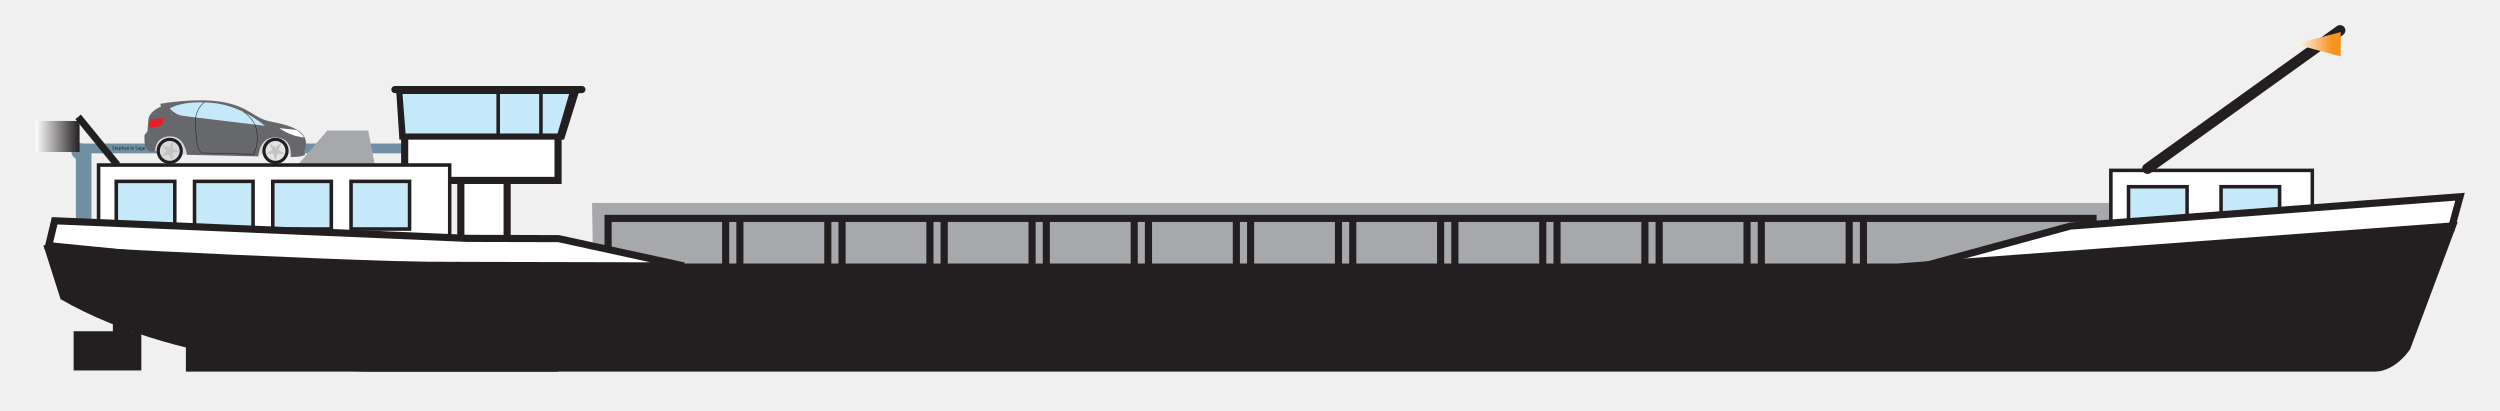
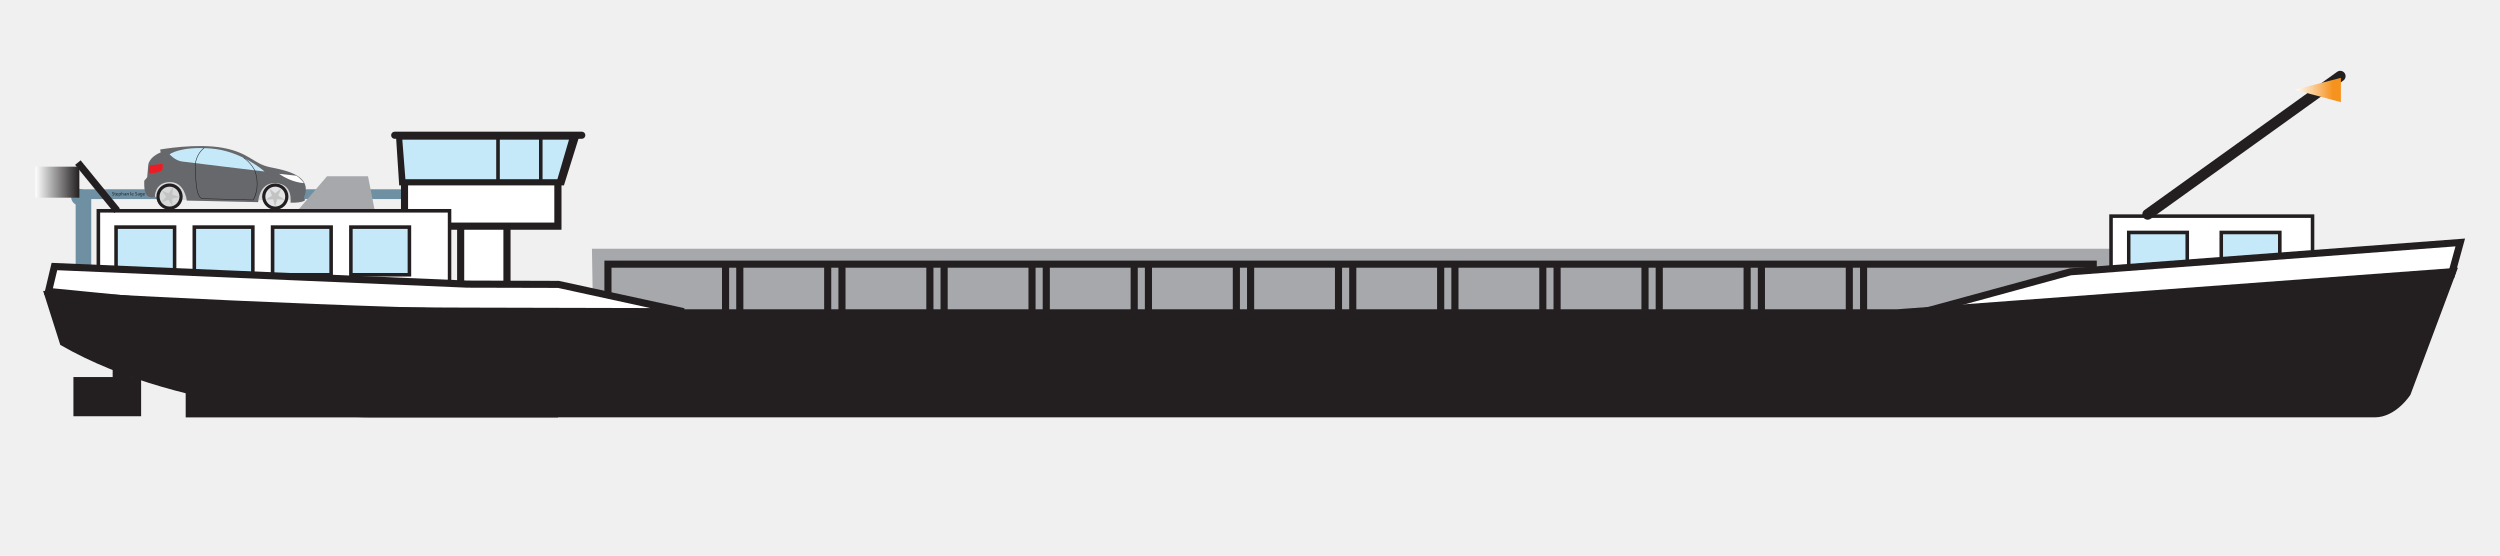
- <svg xmlns="http://www.w3.org/2000/svg" version="1.1" x="0px" y="0px" viewBox="0 0 648.13 106.31" style="enable-background:new 0 0 648.13 106.31;" xml:space="preserve">
+ <svg xmlns="http://www.w3.org/2000/svg" version="1.1" x="0px" y="0px" viewBox="0 0 648 144" style="enable-background:new 0 0 648 144;" xml:space="preserve">
  <style type="text/css">
	.st0{fill:#550700;}
	.st1{fill:#D7D8DA;}
	.st2{fill:#E2E3E4;}
	.st3{fill:#231F20;}
	.st4{fill:#932923;}
	.st5{fill:#FFFFFF;}
	.st6{fill:#C6E9FA;}
	.st7{fill:#EC1C24;}
	.st8{fill:#C4C3C3;}
	.st9{fill:url(#SVGID_1_);}
- 	.st10{fill:url(#SVGID_00000155104720226230753510000007681481114762183071_);}
+ 	.st10{fill:url(#SVGID_00000060714745437166811240000004412638005347199149_);}
	.st11{fill:#A6A8AB;}
	.st12{fill:#A4A7A9;}
- 	.st13{fill:url(#SVGID_00000119105077479408283960000004522940702205425844_);}
- 	.st14{fill:url(#SVGID_00000166644751385556594290000007307745952641479315_);}
- 	.st15{fill:url(#SVGID_00000142886301610017999920000008445078820789394567_);}
- 	.st16{fill:url(#SVGID_00000164510537010567242510000010784153378808066468_);}
+ 	.st13{fill:url(#SVGID_00000125579189503187141790000017364470497623212676_);}
+ 	.st14{fill:url(#SVGID_00000061459608448300145300000007321839220908619169_);}
+ 	.st15{fill:url(#SVGID_00000097463882657398165710000011693452086550449337_);}
+ 	.st16{fill:url(#SVGID_00000099656521255893623190000003098454120776783015_);}
	.st17{fill:#BDCCD4;}
	.st18{fill:#6E90A2;}
- 	.st19{fill:url(#SVGID_00000132067777531307514650000000228379265565093518_);}
- 	.st20{fill:url(#SVGID_00000011012477617414316630000004282841271186204081_);}
+ 	.st19{fill:url(#SVGID_00000125601758572205854260000006251645322084238734_);}
+ 	.st20{fill:url(#SVGID_00000029033707149459563870000007814366432248979602_);}
	.st21{fill:#67686B;}
</style>
  <g id="Ship">
</g>
-   <g id="Short-ship">
+   <g id="Container-short">
</g>
  <g id="Container">
</g>
-   <g id="Bulk">
+   <g id="Bulk-short">
    <g>
-       <rect x="19.67" y="39.69" class="st18" width="4.04" height="18.09" />
-       <polygon class="st18" points="116.47,39.75 19.25,39.75 21.12,37.21 116.47,37.21   " />
-       <path class="st18" d="M22.79,39.25c0,1.18-0.96,2.14-2.14,2.14c-1.18,0-2.14-0.96-2.14-2.14c0-1.18,0.96-2.14,2.14-2.14    C21.84,37.11,22.79,38.07,22.79,39.25z" />
-     </g>
-     <polygon class="st11" points="84.83,33.84 95.45,33.84 97.14,42.46 77.44,42.46  " />
-     <polygon class="st11" points="546.94,52.62 153.49,52.62 153.8,70.48 546.94,70.48  " />
-     <g>
-       <rect x="547.25" y="44.17" class="st5" width="52.23" height="25.4" />
-       <path class="st3" d="M546.78,70.03V43.71h53.15v25.86v0.45H546.78L546.78,70.03z M599.48,69.58v-0.46V69.58L599.48,69.58z     M547.71,69.12h51.31V44.63h-51.31V69.12L547.71,69.12z" />
-     </g>
-     <g>
-       <g>
-         <path class="st6" d="M567.01,60.19c0,0.31-0.26,0.57-0.57,0.57H552.4c-0.31,0-0.57-0.26-0.57-0.57V48.98     c0-0.31,0.26-0.57,0.57-0.57h14.04c0.31,0,0.57,0.26,0.57,0.57V60.19z" />
-       </g>
-       <path class="st3" d="M551.37,61.22V47.94h16.09v12.81v0.46H551.37L551.37,61.22z M567,60.76v-0.47V60.76L567,60.76z M552.29,60.29    h14.26l-0.01-11.42h-14.25V60.29L552.29,60.29z" />
-     </g>
-     <g>
-       <g>
-         <path class="st6" d="M590.99,60.19c0,0.31-0.26,0.57-0.57,0.57h-14.04c-0.31,0-0.57-0.26-0.57-0.57V48.98     c0-0.31,0.26-0.57,0.57-0.57h14.04c0.31,0,0.57,0.26,0.57,0.57V60.19z" />
-       </g>
-       <path class="st3" d="M575.35,61.22V47.94h16.1v12.81v0.46H575.35L575.35,61.22z M590.99,60.76v-0.47V60.76L590.99,60.76z     M576.27,60.29h14.25V48.87h-14.25V60.29L576.27,60.29z" />
-     </g>
-     <g>
-       <rect x="119.47" y="43.69" class="st5" width="12.01" height="43.72" />
-       <path class="st3" d="M118.54,88.33V43.69v-0.93h13.86v45.56H118.54L118.54,88.33z M120.39,86.48h10.16V44.61h-10.15L120.39,86.48    L120.39,86.48z" />
-     </g>
-     <g>
-       <rect x="104.92" y="34.6" class="st5" width="39.76" height="12.17" />
-       <path class="st3" d="M103.99,47.7V33.67h41.61v13.1v0.93H103.99L103.99,47.7z M144.67,46.77v-0.93V46.77L144.67,46.77z     M105.84,45.85h37.91V35.52h-37.91V45.85L105.84,45.85z" />
-     </g>
-     <polygon class="st3" points="146.23,36.21 103.54,36.21 102.66,22.67 150.47,22.67  " />
-     <polygon class="st6" points="144.55,34.6 105.15,34.6 104.35,24.37 147.54,24.37  " />
-     <g>
-       <rect x="25.56" y="42.79" class="st5" width="91.03" height="25.4" />
-       <path class="st3" d="M25.09,68.65V42.32h91.95v25.86v0.47H25.09L25.09,68.65z M116.59,68.19v-0.46V68.19L116.59,68.19z     M26.02,67.72h90.11V43.25H26.02V67.72L26.02,67.72z" />
-     </g>
-     <g>
-       <g>
-         <path class="st6" d="M45.32,58.81c0,0.31-0.26,0.57-0.57,0.57H30.71c-0.31,0-0.57-0.26-0.57-0.57V47.59     c0-0.31,0.26-0.57,0.57-0.57h14.04c0.31,0,0.57,0.26,0.57,0.57V58.81z" />
-       </g>
-       <path class="st3" d="M29.68,59.83V46.56h16.09v12.82v0.46H29.68L29.68,59.83z M45.32,59.37v-0.47V59.37L45.32,59.37z M30.61,58.91    h14.25V47.48H30.61V58.91L30.61,58.91z" />
-     </g>
-     <g>
-       <g>
-         <path class="st6" d="M65.61,58.81c0,0.31-0.26,0.57-0.57,0.57H51c-0.31,0-0.57-0.26-0.57-0.57V47.59c0-0.31,0.26-0.57,0.57-0.57     h14.04c0.31,0,0.57,0.26,0.57,0.57V58.81z" />
-       </g>
-       <path class="st3" d="M49.97,59.83V46.56h16.1v12.82v0.46H49.97L49.97,59.83z M65.61,59.37v-0.47V59.37L65.61,59.37z M50.89,58.91    h14.25V47.48H50.89V58.91L50.89,58.91z" />
-     </g>
-     <g>
-       <g>
-         <path class="st6" d="M85.9,58.81c0,0.31-0.26,0.57-0.57,0.57H71.29c-0.31,0-0.57-0.26-0.57-0.57V47.59     c0-0.31,0.26-0.57,0.57-0.57h14.04c0.31,0,0.57,0.26,0.57,0.57V58.81z" />
-       </g>
-       <path class="st3" d="M70.26,59.83V46.56h16.1v12.82v0.46H70.26L70.26,59.83z M85.9,59.37v-0.47V59.37L85.9,59.37z M71.18,58.91    h14.25V47.48H71.18V58.91L71.18,58.91z" />
-     </g>
-     <path class="st3" d="M156.72,75.09V55.7h386.83v18.47v0.93H156.72L156.72,75.09z M542.63,74.17v-0.92V74.17L542.63,74.17z    M158.57,73.25h383.14V57.54H158.57V73.25L158.57,73.25z" />
-     <g>
-       <g>
-         <path class="st6" d="M106.18,58.81c0,0.31-0.26,0.57-0.57,0.57H91.58c-0.31,0-0.57-0.26-0.57-0.57V47.59     c0-0.31,0.26-0.57,0.57-0.57h14.04c0.31,0,0.57,0.26,0.57,0.57V58.81z" />
-       </g>
-       <path class="st3" d="M90.55,59.83V46.56h16.09v12.82v0.46H90.55L90.55,59.83z M106.18,59.37v-0.47V59.37L106.18,59.37z     M91.47,58.91h14.25V47.48H91.47V58.91L91.47,58.91z" />
-     </g>
-     <g>
-       <polygon class="st5" points="635.46,59.39 637.77,51.01 536.63,58.62 495.75,69.78 592.97,64.01   " />
-       <path class="st3" d="M495.51,68.89l41.05-11.19L639,49.98l-2.65,9.65l-0.17,0.61l-43.16,4.69l-97.21,5.78L495.51,68.89    L495.51,68.89z M536.87,59.52l-32.3,8.82l88.3-5.25l41.87-4.55l1.79-6.52L536.87,59.52L536.87,59.52z" />
-     </g>
-     <g>
-       <polygon class="st5" points="12.63,63.71 14.17,57.24 121.18,61.8 144.72,61.86 177.28,68.94 121.17,68.81 62.28,68.57   " />
-       <path class="st3" d="M121.16,69.73l-58.98-0.24l-49.64-4.87l0.09-0.92l0.9,0.21l-0.9-0.21l-0.09,0.92l-1.06-0.1l1.96-8.24    l107.74,4.59l23.73,0.08l32.56,7.08l-0.2,1.82L121.16,69.73L121.16,69.73z M62.28,67.65l58.89,0.24L168.62,68l-23.91-5.22    l-23.57-0.06L14.9,58.19l-1.12,4.69L62.28,67.65L62.28,67.65z" />
-     </g>
-     <polygon class="st3" points="139.78,35.38 139.78,23.68 140.7,23.68 140.7,35.38 139.78,35.38  " />
-     <polygon class="st3" points="128.69,35.38 128.69,23.68 129.62,23.68 129.62,35.38 128.69,35.38  " />
-     <path class="st3" d="M138.88,68.32h352.97l145.32-10.77l-12.32,32.94c0,0-3.71,5.85-9.25,5.85c-5.54,0-519.38,0-519.38,0   s-48.03,0-80.52-18.78l-4.46-14.01C11.25,63.55,100.84,68.63,138.88,68.32z" />
-     <rect x="48.19" y="83.41" class="st3" width="96.52" height="12.93" />
-     <rect x="19.09" y="85.88" class="st3" width="17.55" height="10.16" />
-     <rect x="29.26" y="83.32" class="st3" width="4.93" height="3.18" />
-     <polygon class="st3" points="19.54,30.88 20.97,29.71 31.13,42.18 29.7,43.35 19.54,30.88  " />
-     <path class="st3" d="M102.37,24.14c-0.51,0-0.92-0.41-0.92-0.93l0,0c0-0.51,0.42-0.92,0.92-0.92l0,0h48.5   c0.51,0,0.92,0.41,0.92,0.92l0,0c0,0.52-0.42,0.93-0.92,0.93l0,0H102.37L102.37,24.14z" />
-     <g>
-       <polygon class="st3" points="187.2,70.48 187.2,57.08 189.05,57.08 189.05,70.48 187.2,70.48   " />
-       <polygon class="st3" points="190.9,70.48 190.9,57.08 192.74,57.08 192.74,70.48 190.9,70.48   " />
-     </g>
-     <g>
-       <polygon class="st3" points="213.69,70.48 213.69,57.08 215.53,57.08 215.53,70.48 213.69,70.48   " />
-       <polygon class="st3" points="217.38,70.48 217.38,57.08 219.23,57.08 219.23,70.48 217.38,70.48   " />
-     </g>
-     <g>
-       <polygon class="st3" points="240.16,70.48 240.16,57.08 242.01,57.08 242.01,70.48 240.16,70.48   " />
-       <polygon class="st3" points="243.85,70.48 243.85,57.08 245.71,57.08 245.71,70.48 243.85,70.48   " />
-     </g>
-     <g>
-       <polygon class="st3" points="266.64,70.48 266.64,57.08 268.49,57.08 268.49,70.48 266.64,70.48   " />
-       <polygon class="st3" points="270.34,70.48 270.34,57.08 272.18,57.08 272.18,70.48 270.34,70.48   " />
-     </g>
-     <g>
-       <polygon class="st3" points="293.13,70.48 293.13,57.08 294.97,57.08 294.97,70.48 293.13,70.48   " />
-       <polygon class="st3" points="296.81,70.48 296.81,57.08 298.67,57.08 298.67,70.48 296.81,70.48   " />
-     </g>
-     <g>
-       <polygon class="st3" points="319.6,70.48 319.6,57.08 321.45,57.08 321.45,70.48 319.6,70.48   " />
-       <polygon class="st3" points="323.3,70.48 323.3,57.08 325.14,57.08 325.14,70.48 323.3,70.48   " />
-     </g>
-     <g>
-       <polygon class="st3" points="346.08,70.48 346.08,57.08 347.93,57.08 347.93,70.48 346.08,70.48   " />
-       <polygon class="st3" points="349.78,70.48 349.78,57.08 351.63,57.08 351.63,70.48 349.78,70.48   " />
-     </g>
-     <g>
-       <polygon class="st3" points="372.56,70.48 372.56,57.08 374.41,57.08 374.41,70.48 372.56,70.48   " />
-       <polygon class="st3" points="376.25,70.48 376.25,57.08 378.11,57.08 378.11,70.48 376.25,70.48   " />
-     </g>
-     <g>
-       <polygon class="st3" points="399.04,70.48 399.04,57.08 400.89,57.08 400.89,70.48 399.04,70.48   " />
-       <polygon class="st3" points="402.74,70.48 402.74,57.08 404.58,57.08 404.58,70.48 402.74,70.48   " />
-     </g>
-     <g>
-       <polygon class="st3" points="425.52,70.48 425.52,57.08 427.37,57.08 427.37,70.48 425.52,70.48   " />
-       <polygon class="st3" points="429.21,70.48 429.21,57.08 431.07,57.08 431.07,70.48 429.21,70.48   " />
-     </g>
-     <g>
-       <polygon class="st3" points="452,70.48 452,57.08 453.85,57.08 453.85,70.48 452,70.48   " />
-       <polygon class="st3" points="455.7,70.48 455.7,57.08 457.54,57.08 457.54,70.48 455.7,70.48   " />
-     </g>
-     <g>
-       <polygon class="st3" points="478.48,70.48 478.48,57.08 480.33,57.08 480.33,70.48 478.48,70.48   " />
-       <polygon class="st3" points="482.18,70.48 482.18,57.08 484.02,57.08 484.02,70.48 482.18,70.48   " />
-     </g>
-     <g>
-       <line class="st5" x1="556.74" y1="43.71" x2="606.65" y2="7.89" />
-       <path class="st3" d="M555.62,44.51c-0.45-0.62-0.31-1.48,0.32-1.93l0,0l49.91-35.81c0.62-0.45,1.49-0.31,1.94,0.32l0,0    c0.44,0.62,0.3,1.49-0.32,1.93l0,0l-49.91,35.82c-0.24,0.17-0.53,0.26-0.81,0.26l0,0C556.31,45.09,555.88,44.89,555.62,44.51    L555.62,44.51z" />
-     </g>
-     <linearGradient id="SVGID_1_" gradientUnits="userSpaceOnUse" x1="9.244" y1="35.378" x2="20.637" y2="35.378">
-       <stop offset="0" style="stop-color:#FFFFFF" />
-       <stop offset="1" style="stop-color:#231F20" />
-     </linearGradient>
-     <rect x="9.24" y="31.36" class="st9" width="11.39" height="8.04" />
-     <linearGradient id="SVGID_00000117642418887492171050000013521680719340983427_" gradientUnits="userSpaceOnUse" x1="594.869" y1="11.479" x2="606.827" y2="11.479">
-       <stop offset="0" style="stop-color:#FFFFFF" />
-       <stop offset="0.83" style="stop-color:#F6921E" />
-     </linearGradient>
-     <polygon style="fill:url(#SVGID_00000117642418887492171050000013521680719340983427_);" points="606.83,14.63 594.87,11.42    606.83,8.32  " />
-     <g>
-       <g>
-         <polygon class="st1" points="39.89,35 75.71,35 75.71,40.03 43,40.03 39.89,39.02    " />
-         <g>
-           <path class="st2" d="M68.43,39.12c0,1.65,1.34,2.99,2.99,2.99c1.65,0,2.99-1.34,2.99-2.99c0-1.65-1.34-3-2.99-3      C69.76,36.12,68.43,37.46,68.43,39.12z" />
-           <path class="st3" d="M74.82,39.12c0,1.88-1.52,3.4-3.4,3.4l0,0c-1.88,0-3.4-1.52-3.41-3.4l0,0c0-1.89,1.53-3.41,3.41-3.41l0,0      C73.3,35.7,74.82,37.23,74.82,39.12L74.82,39.12z M74,39.12c0-1.43-1.15-2.58-2.58-2.58l0,0c-1.43,0-2.58,1.15-2.58,2.58l0,0      c0,1.42,1.16,2.58,2.58,2.58l0,0C72.85,41.69,74,40.54,74,39.12L74,39.12z" />
-         </g>
-         <g>
-           <path class="st1" d="M41.01,39.12c0,1.65,1.34,2.99,2.99,2.99S47,40.77,47,39.12c0-1.65-1.34-3-2.99-3S41.01,37.46,41.01,39.12z      " />
-           <path class="st3" d="M47.41,39.12c0,1.88-1.53,3.4-3.41,3.4l0,0c-1.88,0-3.4-1.52-3.4-3.4l0,0c0-1.89,1.52-3.41,3.4-3.41l0,0      C45.88,35.7,47.41,37.23,47.41,39.12L47.41,39.12z M46.59,39.12c0-1.43-1.16-2.58-2.58-2.58l0,0c-1.43,0-2.58,1.15-2.58,2.58      l0,0c0,1.42,1.16,2.58,2.58,2.58l0,0C45.43,41.69,46.59,40.54,46.59,39.12L46.59,39.12z" />
-         </g>
-         <g>
-           <path class="st21" d="M75.34,40.69c0,0,0.89-5.07-4.11-5.07c-4.11,0-4.25,4.93-4.25,4.93l-18.5-0.41c0,0-0.52-4.8-4.32-4.8      c-4.08,0-3.97,3.9-3.97,3.9s-1.3,0.41-2.12-0.55c-0.82-0.95-0.61-3.7-0.61-3.7l0.75-0.89l0.28-3.22c0,0,0.14-1.99,3.22-3.22      l-0.14-0.76c0,0,9.53-1.71,16.38-0.41c6.85,1.3,7.74,4.11,12.13,5c4.39,0.89,11.1,2.19,8.77,7.88L79.12,40      C79.12,40,78.91,40.76,75.34,40.69z" />
-           <path class="st5" d="M78.84,35.62c0,0-3.08-0.06-6.44-2.4l4.46,0.48C76.86,33.7,77.88,34.25,78.84,35.62z" />
-           <path class="st6" d="M68.63,32.6c0,0-5.89-5.35-13.91-5.96c-8.02-0.62-10.69,1.51-10.69,1.51s1.37,1.58,3.15,1.85      C48.96,30.28,68.63,32.6,68.63,32.6z" />
-           <path class="st3" d="M65.74,40.04c0.8-1.41,1.04-2.88,1.04-4.15l0,0c0-2.04-0.62-3.58-0.63-3.59l0,0c0,0-0.93-1.97-2.87-3.28      l0,0c-0.03-0.02-0.07-0.01-0.09,0.02l0,0c-0.02,0.03-0.01,0.07,0.02,0.09l0,0c1.9,1.29,2.82,3.22,2.82,3.22l0,0      c0,0,0.62,1.52,0.62,3.53l0,0c0,1.24-0.24,2.67-1.01,4.05l0,0l-12.8-0.34c0,0-0.06,0.03-0.18,0.03l0,0      c-0.28,0-0.87-0.18-1.31-1.63l0,0c-0.61-2.04-0.61-7.24-0.61-7.24l0,0c0.01,0,0.24-2.68,2.27-4.17l0,0      c0.03-0.02,0.04-0.06,0.01-0.1l0,0c-0.02-0.03-0.06-0.04-0.09-0.01l0,0c-2.08,1.53-2.32,4.25-2.33,4.27l0,0      c0,0.01,0,5.21,0.62,7.28l0,0c0.44,1.48,1.09,1.73,1.44,1.73l0,0c0.12,0,0.2-0.02,0.2-0.03l0,0l12.85,0.34L65.74,40.04      L65.74,40.04z" />
-           <path class="st7" d="M38.64,33.06c0,0,3.49,0.05,3.61-1.26v-1.23l-3.38,0.45C38.86,31.03,38.61,31.78,38.64,33.06z" />
-         </g>
-       </g>
-       <polygon class="st8" points="71.39,38.24 69.85,37 70.55,38.85 68.9,39.92 70.87,39.82 71.39,41.72 71.9,39.82 73.87,39.92     72.22,38.85 72.92,37   " />
-       <polygon class="st8" points="43.77,38.28 41.94,37.54 43.14,39.1 41.87,40.61 43.73,39.95 44.77,41.63 44.71,39.65 46.63,39.18     44.74,38.63 44.88,36.66   " />
-     </g>
-     <g>
-       <path class="st3" d="M29.13,38.67c0.05,0.03,0.12,0.06,0.2,0.06c0.12,0,0.19-0.06,0.19-0.15c0-0.08-0.05-0.13-0.16-0.17    c-0.14-0.05-0.23-0.13-0.23-0.25c0-0.14,0.11-0.24,0.28-0.24c0.09,0,0.15,0.02,0.19,0.04l-0.03,0.09    c-0.03-0.01-0.08-0.04-0.16-0.04c-0.12,0-0.17,0.07-0.17,0.13c0,0.09,0.05,0.12,0.17,0.17c0.15,0.06,0.22,0.13,0.22,0.26    c0,0.13-0.1,0.25-0.3,0.25c-0.08,0-0.18-0.03-0.22-0.06L29.13,38.67z" />
-       <path class="st3" d="M29.91,38.04v0.15h0.16v0.09h-0.16v0.34c0,0.08,0.02,0.12,0.09,0.12c0.03,0,0.05,0,0.06-0.01l0.01,0.09    c-0.02,0.01-0.06,0.01-0.1,0.01c-0.05,0-0.09-0.02-0.12-0.05c-0.03-0.04-0.04-0.09-0.04-0.17v-0.34h-0.1v-0.09h0.1v-0.12    L29.91,38.04z" />
-       <path class="st3" d="M30.26,38.52c0,0.15,0.1,0.22,0.21,0.22c0.08,0,0.13-0.01,0.17-0.03l0.02,0.08    c-0.04,0.02-0.11,0.04-0.21,0.04c-0.19,0-0.31-0.13-0.31-0.32c0-0.19,0.11-0.34,0.29-0.34c0.2,0,0.26,0.18,0.26,0.29    c0,0.03,0,0.04,0,0.05H30.26z M30.59,38.44c0-0.07-0.03-0.18-0.16-0.18c-0.11,0-0.17,0.1-0.18,0.18H30.59z" />
-       <path class="st3" d="M30.84,38.39c0-0.08,0-0.15,0-0.2h0.1l0,0.1h0c0.05-0.08,0.12-0.12,0.22-0.12c0.15,0,0.26,0.13,0.26,0.32    c0,0.22-0.14,0.33-0.28,0.33c-0.09,0-0.15-0.04-0.19-0.1h0v0.34h-0.11V38.39z M30.96,38.56c0,0.01,0,0.03,0,0.05    c0.02,0.08,0.09,0.13,0.17,0.13c0.12,0,0.19-0.1,0.19-0.24c0-0.13-0.06-0.23-0.19-0.23c-0.08,0-0.15,0.05-0.17,0.14    c0,0.01,0,0.03,0,0.05V38.56z" />
-       <path class="st3" d="M31.58,37.89h0.11v0.39h0c0.02-0.03,0.04-0.06,0.08-0.08c0.04-0.02,0.08-0.03,0.12-0.03    c0.08,0,0.22,0.05,0.22,0.27v0.37H32v-0.36c0-0.1-0.04-0.19-0.14-0.19c-0.07,0-0.13,0.05-0.15,0.12    c-0.01,0.01-0.01,0.03-0.01,0.05v0.38h-0.11V37.89z" />
-       <path class="st3" d="M32.73,38.66c0,0.05,0,0.1,0.01,0.15h-0.1l-0.01-0.08h0c-0.03,0.05-0.1,0.09-0.19,0.09    c-0.13,0-0.19-0.09-0.19-0.18c0-0.15,0.14-0.23,0.38-0.23V38.4c0-0.05-0.02-0.15-0.14-0.15c-0.06,0-0.12,0.02-0.17,0.05    l-0.02-0.08c0.05-0.03,0.13-0.05,0.21-0.05c0.19,0,0.24,0.13,0.24,0.26V38.66z M32.62,38.49c-0.12,0-0.27,0.02-0.27,0.14    c0,0.07,0.05,0.11,0.11,0.11c0.08,0,0.13-0.05,0.15-0.1c0-0.01,0-0.03,0-0.04V38.49z" />
-       <path class="st3" d="M32.92,38.36c0-0.07,0-0.12,0-0.17h0.1l0.01,0.1h0c0.03-0.06,0.1-0.11,0.21-0.11c0.09,0,0.22,0.05,0.22,0.27    v0.37h-0.11v-0.36c0-0.1-0.04-0.19-0.14-0.19c-0.07,0-0.13,0.05-0.15,0.12c-0.01,0.01-0.01,0.04-0.01,0.05v0.38h-0.12V38.36z" />
-       <path class="st3" d="M33.91,37.89h0.11v0.92h-0.11V37.89z" />
-       <path class="st3" d="M34.27,38.52c0,0.15,0.1,0.22,0.21,0.22c0.08,0,0.13-0.01,0.17-0.03l0.02,0.08    c-0.04,0.02-0.11,0.04-0.21,0.04c-0.19,0-0.31-0.13-0.31-0.32c0-0.19,0.11-0.34,0.29-0.34c0.2,0,0.26,0.18,0.26,0.29    c0,0.03,0,0.04,0,0.05H34.27z M34.61,38.44c0-0.07-0.03-0.18-0.16-0.18c-0.11,0-0.16,0.1-0.18,0.18H34.61z" />
-       <path class="st3" d="M35.12,38.67c0.05,0.03,0.12,0.06,0.2,0.06c0.12,0,0.18-0.06,0.18-0.15c0-0.08-0.05-0.13-0.16-0.17    c-0.14-0.05-0.23-0.13-0.23-0.25c0-0.14,0.11-0.24,0.28-0.24c0.09,0,0.15,0.02,0.19,0.04l-0.03,0.09    c-0.03-0.01-0.09-0.04-0.17-0.04c-0.12,0-0.16,0.07-0.16,0.13c0,0.09,0.05,0.12,0.17,0.17c0.15,0.06,0.22,0.13,0.22,0.26    c0,0.13-0.1,0.25-0.3,0.25c-0.08,0-0.18-0.03-0.22-0.06L35.12,38.67z" />
-       <path class="st3" d="M36.22,38.66c0,0.05,0,0.1,0.01,0.15h-0.1l-0.01-0.08h0c-0.04,0.05-0.1,0.09-0.19,0.09    c-0.12,0-0.19-0.09-0.19-0.18c0-0.15,0.13-0.23,0.38-0.23V38.4c0-0.05-0.01-0.15-0.14-0.15c-0.06,0-0.12,0.02-0.16,0.05    l-0.03-0.08c0.05-0.03,0.13-0.05,0.21-0.05c0.19,0,0.24,0.13,0.24,0.26V38.66z M36.11,38.49c-0.13,0-0.27,0.02-0.27,0.14    c0,0.07,0.05,0.11,0.11,0.11c0.08,0,0.14-0.05,0.15-0.1c0-0.01,0.01-0.03,0.01-0.04V38.49z" />
-       <path class="st3" d="M36.93,38.72c0,0.14-0.03,0.23-0.09,0.28c-0.06,0.06-0.15,0.08-0.23,0.08c-0.07,0-0.16-0.02-0.21-0.05    l0.03-0.09c0.04,0.03,0.11,0.05,0.18,0.05c0.11,0,0.2-0.06,0.2-0.22v-0.07h0c-0.03,0.06-0.1,0.11-0.2,0.11    c-0.16,0-0.27-0.14-0.27-0.31c0-0.21,0.14-0.33,0.28-0.33c0.11,0,0.17,0.05,0.2,0.11l0,0l0-0.09h0.1c0,0.04,0,0.09,0,0.17V38.72z     M36.82,38.43c0-0.02,0-0.04-0.01-0.05c-0.02-0.07-0.08-0.12-0.16-0.12c-0.11,0-0.19,0.1-0.19,0.24c0,0.12,0.06,0.23,0.19,0.23    c0.07,0,0.14-0.05,0.16-0.12c0.01-0.02,0.01-0.04,0.01-0.06V38.43z" />
-       <path class="st3" d="M37.19,38.52c0,0.15,0.1,0.22,0.21,0.22c0.08,0,0.13-0.01,0.17-0.03l0.02,0.08    c-0.04,0.02-0.11,0.04-0.21,0.04c-0.19,0-0.31-0.13-0.31-0.32c0-0.19,0.11-0.34,0.3-0.34c0.2,0,0.26,0.18,0.26,0.29    c0,0.03,0,0.04,0,0.05H37.19z M37.52,38.44c0-0.07-0.03-0.18-0.15-0.18c-0.12,0-0.17,0.1-0.18,0.18H37.52z" />
+       <g>
+         <rect x="19.61" y="51.53" class="st18" width="4.04" height="18.09" />
+         <polygon class="st18" points="116.4,51.59 19.19,51.59 21.05,49.05 116.4,49.05    " />
+         <path class="st18" d="M22.73,51.09c0,1.18-0.96,2.14-2.14,2.14c-1.18,0-2.14-0.96-2.14-2.14c0-1.18,0.96-2.14,2.14-2.14     C21.77,48.96,22.73,49.91,22.73,51.09z" />
+       </g>
+       <polygon class="st11" points="84.76,45.69 95.39,45.69 97.08,54.31 77.38,54.31   " />
+       <polygon class="st11" points="546.88,64.47 153.43,64.47 153.73,82.32 546.88,82.32   " />
+       <g>
+         <rect x="547.18" y="56.02" class="st5" width="52.23" height="25.4" />
+         <path class="st3" d="M546.72,81.88V55.56h53.15v25.86v0.45H546.72L546.72,81.88z M599.42,81.42v-0.46V81.42L599.42,81.42z      M547.64,80.96h51.31V56.48h-51.31V80.96L547.64,80.96z" />
+       </g>
+       <g>
+         <g>
+           <path class="st6" d="M566.94,72.04c0,0.31-0.26,0.57-0.57,0.57h-14.04c-0.31,0-0.57-0.26-0.57-0.57V60.82      c0-0.31,0.26-0.57,0.57-0.57h14.04c0.31,0,0.57,0.26,0.57,0.57V72.04z" />
+         </g>
+         <path class="st3" d="M551.31,73.06V59.79h16.09V72.6v0.46H551.31L551.31,73.06z M566.94,72.6v-0.47V72.6L566.94,72.6z      M552.22,72.14h14.26l-0.01-11.42h-14.25V72.14L552.22,72.14z" />
+       </g>
+       <g>
+         <g>
+           <path class="st6" d="M590.93,72.04c0,0.31-0.26,0.57-0.57,0.57h-14.04c-0.31,0-0.57-0.26-0.57-0.57V60.82      c0-0.31,0.26-0.57,0.57-0.57h14.04c0.31,0,0.57,0.26,0.57,0.57V72.04z" />
+         </g>
+         <path class="st3" d="M575.29,73.06V59.79h16.1V72.6v0.46H575.29L575.29,73.06z M590.92,72.6v-0.47V72.6L590.92,72.6z      M576.21,72.14h14.25V60.72h-14.25V72.14L576.21,72.14z" />
+       </g>
+       <g>
+         <rect x="119.4" y="55.54" class="st5" width="12.01" height="43.72" />
+         <path class="st3" d="M118.48,100.18V55.54v-0.93h13.86v45.56H118.48L118.48,100.18z M120.32,98.33h10.16V56.46h-10.15     L120.32,98.33L120.32,98.33z" />
+       </g>
+       <g>
+         <rect x="104.85" y="46.44" class="st5" width="39.76" height="12.17" />
+         <path class="st3" d="M103.93,59.54V45.52h41.61v13.1v0.93H103.93L103.93,59.54z M144.61,58.62v-0.93V58.62L144.61,58.62z      M105.77,57.69h37.91V47.37h-37.91V57.69L105.77,57.69z" />
+       </g>
+       <polygon class="st3" points="146.17,48.06 103.47,48.06 102.59,34.52 150.4,34.52   " />
+       <polygon class="st6" points="144.48,46.44 105.08,46.44 104.28,36.21 147.48,36.21   " />
+       <g>
+         <rect x="25.5" y="54.63" class="st5" width="91.03" height="25.4" />
+         <path class="st3" d="M25.03,80.5V54.17h91.95v25.86v0.47H25.03L25.03,80.5z M116.52,80.03v-0.46V80.03L116.52,80.03z      M25.96,79.57h90.11V55.1H25.96V79.57L25.96,79.57z" />
+       </g>
+       <g>
+         <g>
+           <path class="st6" d="M45.25,70.65c0,0.31-0.26,0.57-0.57,0.57H30.65c-0.31,0-0.57-0.26-0.57-0.57V59.44      c0-0.31,0.26-0.57,0.57-0.57h14.04c0.31,0,0.57,0.26,0.57,0.57V70.65z" />
+         </g>
+         <path class="st3" d="M29.62,71.68V58.4h16.09v12.82v0.46H29.62L29.62,71.68z M45.26,71.22v-0.47V71.22L45.26,71.22z M30.54,70.76     h14.25V59.33H30.54V70.76L30.54,70.76z" />
+       </g>
+       <g>
+         <g>
+           <path class="st6" d="M65.54,70.65c0,0.31-0.26,0.57-0.57,0.57H50.94c-0.31,0-0.57-0.26-0.57-0.57V59.44      c0-0.31,0.26-0.57,0.57-0.57h14.04c0.31,0,0.57,0.26,0.57,0.57V70.65z" />
+         </g>
+         <path class="st3" d="M49.9,71.68V58.4H66v12.82v0.46H49.9L49.9,71.68z M65.54,71.22v-0.47V71.22L65.54,71.22z M50.83,70.76h14.25     V59.33H50.83V70.76L50.83,70.76z" />
+       </g>
+       <g>
+         <g>
+           <path class="st6" d="M85.83,70.65c0,0.31-0.26,0.57-0.57,0.57H71.23c-0.31,0-0.57-0.26-0.57-0.57V59.44      c0-0.31,0.26-0.57,0.57-0.57h14.04c0.31,0,0.57,0.26,0.57,0.57V70.65z" />
+         </g>
+         <path class="st3" d="M70.19,71.68V58.4h16.1v12.82v0.46H70.19L70.19,71.68z M85.83,71.22v-0.47V71.22L85.83,71.22z M71.12,70.76     h14.25V59.33H71.12V70.76L71.12,70.76z" />
+       </g>
+       <path class="st3" d="M156.66,86.94V67.55h386.83v18.47v0.93H156.66L156.66,86.94z M542.57,86.01V85.1V86.01L542.57,86.01z     M158.5,85.1h383.14V69.39H158.5V85.1L158.5,85.1z" />
+       <g>
+         <g>
+           <path class="st6" d="M106.12,70.65c0,0.31-0.26,0.57-0.57,0.57H91.51c-0.31,0-0.57-0.26-0.57-0.57V59.44      c0-0.31,0.26-0.57,0.57-0.57h14.04c0.31,0,0.57,0.26,0.57,0.57V70.65z" />
+         </g>
+         <path class="st3" d="M90.49,71.68V58.4h16.09v12.82v0.46H90.49L90.49,71.68z M106.12,71.22v-0.47V71.22L106.12,71.22z      M91.41,70.76h14.25V59.33H91.41V70.76L91.41,70.76z" />
+       </g>
+       <g>
+         <polygon class="st5" points="635.4,71.24 637.7,62.85 536.56,70.47 495.69,81.63 592.91,75.86    " />
+         <path class="st3" d="M495.45,80.74l41.05-11.19l102.44-7.72l-2.65,9.65l-0.17,0.61l-43.16,4.69l-97.21,5.78L495.45,80.74     L495.45,80.74z M536.8,71.36l-32.3,8.82l88.3-5.25l41.87-4.55l1.79-6.52L536.8,71.36L536.8,71.36z" />
+       </g>
+       <g>
+         <polygon class="st5" points="12.57,75.56 14.11,69.09 121.11,73.65 144.65,73.71 177.21,80.79 121.1,80.66 62.21,80.42    " />
+         <path class="st3" d="M121.1,81.58l-58.98-0.24l-49.64-4.87l0.09-0.92l0.9,0.21l-0.9-0.21l-0.09,0.92l-1.06-0.1l1.96-8.24     l107.74,4.59l23.73,0.08l32.56,7.08l-0.2,1.82L121.1,81.58L121.1,81.58z M62.22,79.49l58.89,0.24l47.45,0.12l-23.91-5.22     l-23.57-0.06L14.83,70.04l-1.12,4.69L62.22,79.49L62.22,79.49z" />
+       </g>
+       <polygon class="st3" points="139.71,47.22 139.71,35.53 140.63,35.53 140.63,47.22 139.71,47.22   " />
+       <polygon class="st3" points="128.62,47.22 128.62,35.53 129.55,35.53 129.55,47.22 128.62,47.22   " />
+       <path class="st3" d="M138.81,80.16h352.97L637.1,69.39l-12.32,32.94c0,0-3.71,5.85-9.25,5.85c-5.54,0-519.38,0-519.38,0    s-48.03,0-80.52-18.78L11.18,75.4C11.18,75.4,100.78,80.48,138.81,80.16z" />
+       <rect x="48.13" y="95.26" class="st3" width="96.52" height="12.93" />
+       <rect x="19.03" y="97.73" class="st3" width="17.55" height="10.16" />
+       <rect x="29.2" y="95.17" class="st3" width="4.93" height="3.18" />
+       <polygon class="st3" points="19.47,42.73 20.9,41.56 31.07,54.03 29.63,55.19 19.47,42.73   " />
+       <path class="st3" d="M102.3,35.98c-0.51,0-0.92-0.41-0.92-0.93l0,0c0-0.51,0.42-0.92,0.92-0.92l0,0h48.5    c0.51,0,0.92,0.41,0.92,0.92l0,0c0,0.52-0.42,0.93-0.92,0.93l0,0H102.3L102.3,35.98z" />
+       <g>
+         <polygon class="st3" points="187.14,82.33 187.14,68.93 188.99,68.93 188.99,82.33 187.14,82.33    " />
+         <polygon class="st3" points="190.83,82.33 190.83,68.93 192.68,68.93 192.68,82.33 190.83,82.33    " />
+       </g>
+       <g>
+         <polygon class="st3" points="213.62,82.33 213.62,68.93 215.46,68.93 215.46,82.33 213.62,82.33    " />
+         <polygon class="st3" points="217.32,82.33 217.32,68.93 219.16,68.93 219.16,82.33 217.32,82.33    " />
+       </g>
+       <g>
+         <polygon class="st3" points="240.1,82.33 240.1,68.93 241.95,68.93 241.95,82.33 240.1,82.33    " />
+         <polygon class="st3" points="243.79,82.33 243.79,68.93 245.64,68.93 245.64,82.33 243.79,82.33    " />
+       </g>
+       <g>
+         <polygon class="st3" points="266.58,82.33 266.58,68.93 268.42,68.93 268.42,82.33 266.58,82.33    " />
+         <polygon class="st3" points="270.27,82.33 270.27,68.93 272.12,68.93 272.12,82.33 270.27,82.33    " />
+       </g>
+       <g>
+         <polygon class="st3" points="293.06,82.33 293.06,68.93 294.91,68.93 294.91,82.33 293.06,82.33    " />
+         <polygon class="st3" points="296.75,82.33 296.75,68.93 298.6,68.93 298.6,82.33 296.75,82.33    " />
+       </g>
+       <g>
+         <polygon class="st3" points="319.54,82.33 319.54,68.93 321.39,68.93 321.39,82.33 319.54,82.33    " />
+         <polygon class="st3" points="323.23,82.33 323.23,68.93 325.08,68.93 325.08,82.33 323.23,82.33    " />
+       </g>
+       <g>
+         <polygon class="st3" points="346.02,82.33 346.02,68.93 347.86,68.93 347.86,82.33 346.02,82.33    " />
+         <polygon class="st3" points="349.71,82.33 349.71,68.93 351.56,68.93 351.56,82.33 349.71,82.33    " />
+       </g>
+       <g>
+         <polygon class="st3" points="372.49,82.33 372.49,68.93 374.35,68.93 374.35,82.33 372.49,82.33    " />
+         <polygon class="st3" points="376.19,82.33 376.19,68.93 378.04,68.93 378.04,82.33 376.19,82.33    " />
+       </g>
+       <g>
+         <polygon class="st3" points="398.98,82.33 398.98,68.93 400.82,68.93 400.82,82.33 398.98,82.33    " />
+         <polygon class="st3" points="402.67,82.33 402.67,68.93 404.52,68.93 404.52,82.33 402.67,82.33    " />
+       </g>
+       <g>
+         <polygon class="st3" points="425.46,82.33 425.46,68.93 427.31,68.93 427.31,82.33 425.46,82.33    " />
+         <polygon class="st3" points="429.15,82.33 429.15,68.93 431,68.93 431,82.33 429.15,82.33    " />
+       </g>
+       <g>
+         <polygon class="st3" points="451.93,82.33 451.93,68.93 453.78,68.93 453.78,82.33 451.93,82.33    " />
+         <polygon class="st3" points="455.63,82.33 455.63,68.93 457.48,68.93 457.48,82.33 455.63,82.33    " />
+       </g>
+       <g>
+         <polygon class="st3" points="478.42,82.33 478.42,68.93 480.26,68.93 480.26,82.33 478.42,82.33    " />
+         <polygon class="st3" points="482.12,82.33 482.12,68.93 483.96,68.93 483.96,82.33 482.12,82.33    " />
+       </g>
+       <g>
+         <line class="st5" x1="556.68" y1="55.56" x2="606.59" y2="19.74" />
+         <path class="st3" d="M555.55,56.36c-0.45-0.62-0.31-1.48,0.32-1.93l0,0l49.91-35.81c0.62-0.45,1.49-0.31,1.94,0.32l0,0     c0.44,0.62,0.3,1.49-0.32,1.93l0,0l-49.91,35.82c-0.24,0.17-0.53,0.26-0.81,0.26l0,0C556.24,56.94,555.82,56.74,555.55,56.36     L555.55,56.36z" />
+       </g>
+       <linearGradient id="SVGID_1_" gradientUnits="userSpaceOnUse" x1="9.179" y1="47.224" x2="20.572" y2="47.224">
+         <stop offset="0" style="stop-color:#FFFFFF" />
+         <stop offset="1" style="stop-color:#231F20" />
+       </linearGradient>
+       <rect x="9.18" y="43.2" class="st9" width="11.39" height="8.04" />
+       <linearGradient id="SVGID_00000116918878980965573160000017371941773768736440_" gradientUnits="userSpaceOnUse" x1="594.804" y1="23.325" x2="606.762" y2="23.325">
+         <stop offset="0" style="stop-color:#FFFFFF" />
+         <stop offset="0.83" style="stop-color:#F6921E" />
+       </linearGradient>
+       <polygon style="fill:url(#SVGID_00000116918878980965573160000017371941773768736440_);" points="606.76,26.48 594.8,23.27     606.76,20.17   " />
+       <g>
+         <g>
+           <polygon class="st1" points="39.83,46.85 75.65,46.85 75.65,51.87 42.94,51.87 39.83,50.87     " />
+           <g>
+             <path class="st2" d="M68.36,50.96c0,1.65,1.34,2.99,2.99,2.99c1.65,0,2.99-1.34,2.99-2.99c0-1.65-1.34-3-2.99-3       C69.7,47.97,68.36,49.31,68.36,50.96z" />
+             <path class="st3" d="M74.76,50.96c0,1.88-1.52,3.4-3.4,3.4l0,0c-1.88,0-3.4-1.52-3.41-3.4l0,0c0-1.89,1.53-3.41,3.41-3.41l0,0       C73.23,47.55,74.76,49.08,74.76,50.96L74.76,50.96z M73.93,50.96c0-1.43-1.15-2.58-2.58-2.58l0,0c-1.43,0-2.58,1.15-2.58,2.58       l0,0c0,1.42,1.16,2.58,2.58,2.58l0,0C72.78,53.54,73.93,52.38,73.93,50.96L73.93,50.96z" />
+           </g>
+           <g>
+             <path class="st1" d="M40.95,50.96c0,1.65,1.34,2.99,2.99,2.99s2.99-1.34,2.99-2.99c0-1.65-1.34-3-2.99-3       S40.95,49.31,40.95,50.96z" />
+             <path class="st3" d="M47.35,50.96c0,1.88-1.53,3.4-3.41,3.4l0,0c-1.88,0-3.4-1.52-3.4-3.4l0,0c0-1.89,1.52-3.41,3.4-3.41l0,0       C45.82,47.55,47.35,49.08,47.35,50.96L47.35,50.96z M46.52,50.96c0-1.43-1.16-2.58-2.58-2.58l0,0c-1.43,0-2.58,1.15-2.58,2.58       l0,0c0,1.42,1.16,2.58,2.58,2.58l0,0C45.36,53.54,46.52,52.38,46.52,50.96L46.52,50.96z" />
+           </g>
+           <g>
+             <path class="st21" d="M75.28,52.54c0,0,0.89-5.07-4.11-5.07c-4.11,0-4.25,4.93-4.25,4.93l-18.5-0.41c0,0-0.52-4.8-4.32-4.8       c-4.08,0-3.97,3.9-3.97,3.9s-1.3,0.41-2.12-0.55c-0.82-0.95-0.61-3.7-0.61-3.7l0.75-0.89l0.28-3.22c0,0,0.14-1.99,3.22-3.22       l-0.14-0.76c0,0,9.53-1.71,16.38-0.41c6.85,1.3,7.74,4.11,12.13,5c4.39,0.89,11.1,2.19,8.77,7.88l0.28,0.62       C79.05,51.85,78.84,52.6,75.28,52.54z" />
+             <path class="st5" d="M78.78,47.46c0,0-3.08-0.06-6.44-2.4l4.46,0.48C76.79,45.54,77.82,46.09,78.78,47.46z" />
+             <path class="st6" d="M68.56,44.45c0,0-5.89-5.35-13.91-5.96c-8.02-0.62-10.69,1.51-10.69,1.51s1.37,1.58,3.15,1.85       C48.9,42.12,68.56,44.45,68.56,44.45z" />
+             <path class="st3" d="M65.68,51.88c0.8-1.41,1.04-2.88,1.04-4.15l0,0c0-2.04-0.62-3.58-0.63-3.59l0,0c0,0-0.93-1.97-2.87-3.28       l0,0c-0.03-0.02-0.07-0.01-0.09,0.02l0,0c-0.02,0.03-0.01,0.07,0.02,0.09l0,0c1.9,1.29,2.82,3.22,2.82,3.22l0,0       c0,0,0.62,1.52,0.62,3.53l0,0c0,1.24-0.24,2.67-1.01,4.05l0,0l-12.8-0.34c0,0-0.06,0.03-0.18,0.03l0,0       c-0.28,0-0.87-0.18-1.31-1.63l0,0c-0.61-2.04-0.61-7.24-0.61-7.24l0,0c0.01,0,0.24-2.68,2.27-4.17l0,0       c0.03-0.02,0.04-0.06,0.01-0.1l0,0c-0.02-0.03-0.06-0.04-0.09-0.01l0,0c-2.08,1.53-2.32,4.25-2.33,4.27l0,0       c0,0.01,0,5.21,0.62,7.28l0,0c0.44,1.48,1.09,1.73,1.44,1.73l0,0c0.12,0,0.2-0.02,0.2-0.03l0,0l12.85,0.34L65.68,51.88       L65.68,51.88z" />
+             <path class="st7" d="M38.57,44.91c0,0,3.49,0.05,3.61-1.26v-1.23l-3.38,0.45C38.8,42.87,38.55,43.62,38.57,44.91z" />
+           </g>
+         </g>
+         <polygon class="st8" points="71.32,50.08 69.79,48.85 70.49,50.69 68.84,51.76 70.81,51.66 71.32,53.57 71.84,51.66 73.81,51.76      72.16,50.69 72.86,48.85    " />
+         <polygon class="st8" points="43.7,50.13 41.87,49.39 43.08,50.95 41.81,52.46 43.66,51.79 44.7,53.47 44.65,51.5 46.56,51.03      44.68,50.48 44.82,48.5    " />
+       </g>
+       <g>
+         <path class="st3" d="M29.07,50.52c0.05,0.03,0.12,0.06,0.2,0.06c0.12,0,0.19-0.06,0.19-0.15c0-0.08-0.05-0.13-0.16-0.17     c-0.14-0.05-0.23-0.13-0.23-0.25c0-0.14,0.11-0.24,0.28-0.24c0.09,0,0.15,0.02,0.19,0.04l-0.03,0.09     c-0.03-0.01-0.08-0.04-0.16-0.04c-0.12,0-0.17,0.07-0.17,0.13c0,0.09,0.05,0.12,0.17,0.17c0.15,0.06,0.22,0.13,0.22,0.26     c0,0.13-0.1,0.25-0.3,0.25c-0.08,0-0.18-0.03-0.22-0.06L29.07,50.52z" />
+         <path class="st3" d="M29.85,49.88v0.15h0.16v0.09h-0.16v0.34c0,0.08,0.02,0.12,0.09,0.12c0.03,0,0.05,0,0.06-0.01L30,50.66     c-0.02,0.01-0.06,0.01-0.1,0.01c-0.05,0-0.09-0.02-0.12-0.05c-0.03-0.04-0.04-0.09-0.04-0.17v-0.34h-0.1v-0.09h0.1v-0.12     L29.85,49.88z" />
+         <path class="st3" d="M30.19,50.37c0,0.15,0.1,0.22,0.21,0.22c0.08,0,0.13-0.01,0.17-0.03l0.02,0.08     c-0.04,0.02-0.11,0.04-0.21,0.04c-0.19,0-0.31-0.13-0.31-0.32c0-0.19,0.11-0.34,0.29-0.34c0.2,0,0.26,0.18,0.26,0.29     c0,0.03,0,0.04,0,0.05H30.19z M30.53,50.28c0-0.07-0.03-0.18-0.16-0.18c-0.11,0-0.17,0.1-0.18,0.18H30.53z" />
+         <path class="st3" d="M30.78,50.24c0-0.08,0-0.15,0-0.2h0.1l0,0.1h0c0.05-0.08,0.12-0.12,0.22-0.12c0.15,0,0.26,0.13,0.26,0.32     c0,0.22-0.14,0.33-0.28,0.33c-0.09,0-0.15-0.04-0.19-0.1h0v0.34h-0.11V50.24z M30.89,50.41c0,0.01,0,0.03,0,0.05     c0.02,0.08,0.09,0.13,0.17,0.13c0.12,0,0.19-0.1,0.19-0.24c0-0.13-0.06-0.23-0.19-0.23c-0.08,0-0.15,0.05-0.17,0.14     c0,0.01,0,0.03,0,0.05V50.41z" />
+         <path class="st3" d="M31.51,49.74h0.11v0.39h0c0.02-0.03,0.04-0.06,0.08-0.08c0.04-0.02,0.08-0.03,0.12-0.03     c0.08,0,0.22,0.05,0.22,0.27v0.37h-0.11V50.3c0-0.1-0.04-0.19-0.14-0.19c-0.07,0-0.13,0.05-0.15,0.12     c-0.01,0.01-0.01,0.03-0.01,0.05v0.38h-0.11V49.74z" />
+         <path class="st3" d="M32.67,50.51c0,0.05,0,0.1,0.01,0.15h-0.1l-0.01-0.08h0c-0.03,0.05-0.1,0.09-0.19,0.09     c-0.13,0-0.19-0.09-0.19-0.18c0-0.15,0.14-0.23,0.38-0.23v-0.01c0-0.05-0.02-0.15-0.14-0.15c-0.06,0-0.12,0.02-0.17,0.05     l-0.02-0.08c0.05-0.03,0.13-0.05,0.21-0.05c0.19,0,0.24,0.13,0.24,0.26V50.51z M32.56,50.34c-0.12,0-0.27,0.02-0.27,0.14     c0,0.07,0.05,0.11,0.11,0.11c0.08,0,0.13-0.05,0.15-0.1c0-0.01,0-0.03,0-0.04V50.34z" />
+         <path class="st3" d="M32.85,50.2c0-0.07,0-0.12,0-0.17h0.1l0.01,0.1h0c0.03-0.06,0.1-0.11,0.21-0.11c0.09,0,0.22,0.05,0.22,0.27     v0.37h-0.11V50.3c0-0.1-0.04-0.19-0.14-0.19c-0.07,0-0.13,0.05-0.15,0.12c-0.01,0.01-0.01,0.04-0.01,0.05v0.38h-0.12V50.2z" />
+         <path class="st3" d="M33.84,49.74h0.11v0.92h-0.11V49.74z" />
+         <path class="st3" d="M34.21,50.37c0,0.15,0.1,0.22,0.21,0.22c0.08,0,0.13-0.01,0.17-0.03l0.02,0.08     c-0.04,0.02-0.11,0.04-0.21,0.04c-0.19,0-0.31-0.13-0.31-0.32c0-0.19,0.11-0.34,0.29-0.34c0.2,0,0.26,0.18,0.26,0.29     c0,0.03,0,0.04,0,0.05H34.21z M34.54,50.28c0-0.07-0.03-0.18-0.16-0.18c-0.11,0-0.16,0.1-0.18,0.18H34.54z" />
+         <path class="st3" d="M35.06,50.52c0.05,0.03,0.12,0.06,0.2,0.06c0.12,0,0.18-0.06,0.18-0.15c0-0.08-0.05-0.13-0.16-0.17     c-0.14-0.05-0.23-0.13-0.23-0.25c0-0.14,0.11-0.24,0.28-0.24c0.09,0,0.15,0.02,0.19,0.04l-0.03,0.09     c-0.03-0.01-0.09-0.04-0.17-0.04c-0.12,0-0.16,0.07-0.16,0.13c0,0.09,0.05,0.12,0.17,0.17c0.15,0.06,0.22,0.13,0.22,0.26     c0,0.13-0.1,0.25-0.3,0.25c-0.08,0-0.18-0.03-0.22-0.06L35.06,50.52z" />
+         <path class="st3" d="M36.15,50.51c0,0.05,0,0.1,0.01,0.15h-0.1l-0.01-0.08h0c-0.04,0.05-0.1,0.09-0.19,0.09     c-0.12,0-0.19-0.09-0.19-0.18c0-0.15,0.13-0.23,0.38-0.23v-0.01c0-0.05-0.01-0.15-0.14-0.15c-0.06,0-0.12,0.02-0.16,0.05     l-0.03-0.08c0.05-0.03,0.13-0.05,0.21-0.05c0.19,0,0.24,0.13,0.24,0.26V50.51z M36.04,50.34c-0.13,0-0.27,0.02-0.27,0.14     c0,0.07,0.05,0.11,0.11,0.11c0.08,0,0.14-0.05,0.15-0.1c0-0.01,0.01-0.03,0.01-0.04V50.34z" />
+         <path class="st3" d="M36.87,50.57c0,0.14-0.03,0.23-0.09,0.28c-0.06,0.06-0.15,0.08-0.23,0.08c-0.07,0-0.16-0.02-0.21-0.05     l0.03-0.09c0.04,0.03,0.11,0.05,0.18,0.05c0.11,0,0.2-0.06,0.2-0.22v-0.07h0c-0.03,0.06-0.1,0.11-0.2,0.11     c-0.16,0-0.27-0.14-0.27-0.31c0-0.21,0.14-0.33,0.28-0.33c0.11,0,0.17,0.05,0.2,0.11l0,0l0-0.09h0.1c0,0.04,0,0.09,0,0.17V50.57z      M36.76,50.28c0-0.02,0-0.04-0.01-0.05c-0.02-0.07-0.08-0.12-0.16-0.12c-0.11,0-0.19,0.1-0.19,0.24c0,0.12,0.06,0.23,0.19,0.23     c0.07,0,0.14-0.05,0.16-0.12c0.01-0.02,0.01-0.04,0.01-0.06V50.28z" />
+         <path class="st3" d="M37.12,50.37c0,0.15,0.1,0.22,0.21,0.22c0.08,0,0.13-0.01,0.17-0.03l0.02,0.08     c-0.04,0.02-0.11,0.04-0.21,0.04c-0.19,0-0.31-0.13-0.31-0.32c0-0.19,0.11-0.34,0.3-0.34c0.2,0,0.26,0.18,0.26,0.29     c0,0.03,0,0.04,0,0.05H37.12z M37.45,50.28c0-0.07-0.03-0.18-0.15-0.18c-0.12,0-0.17,0.1-0.18,0.18H37.45z" />
+       </g>
    </g>
  </g>
  <g id="Stuurhut">
</g>
</svg>
